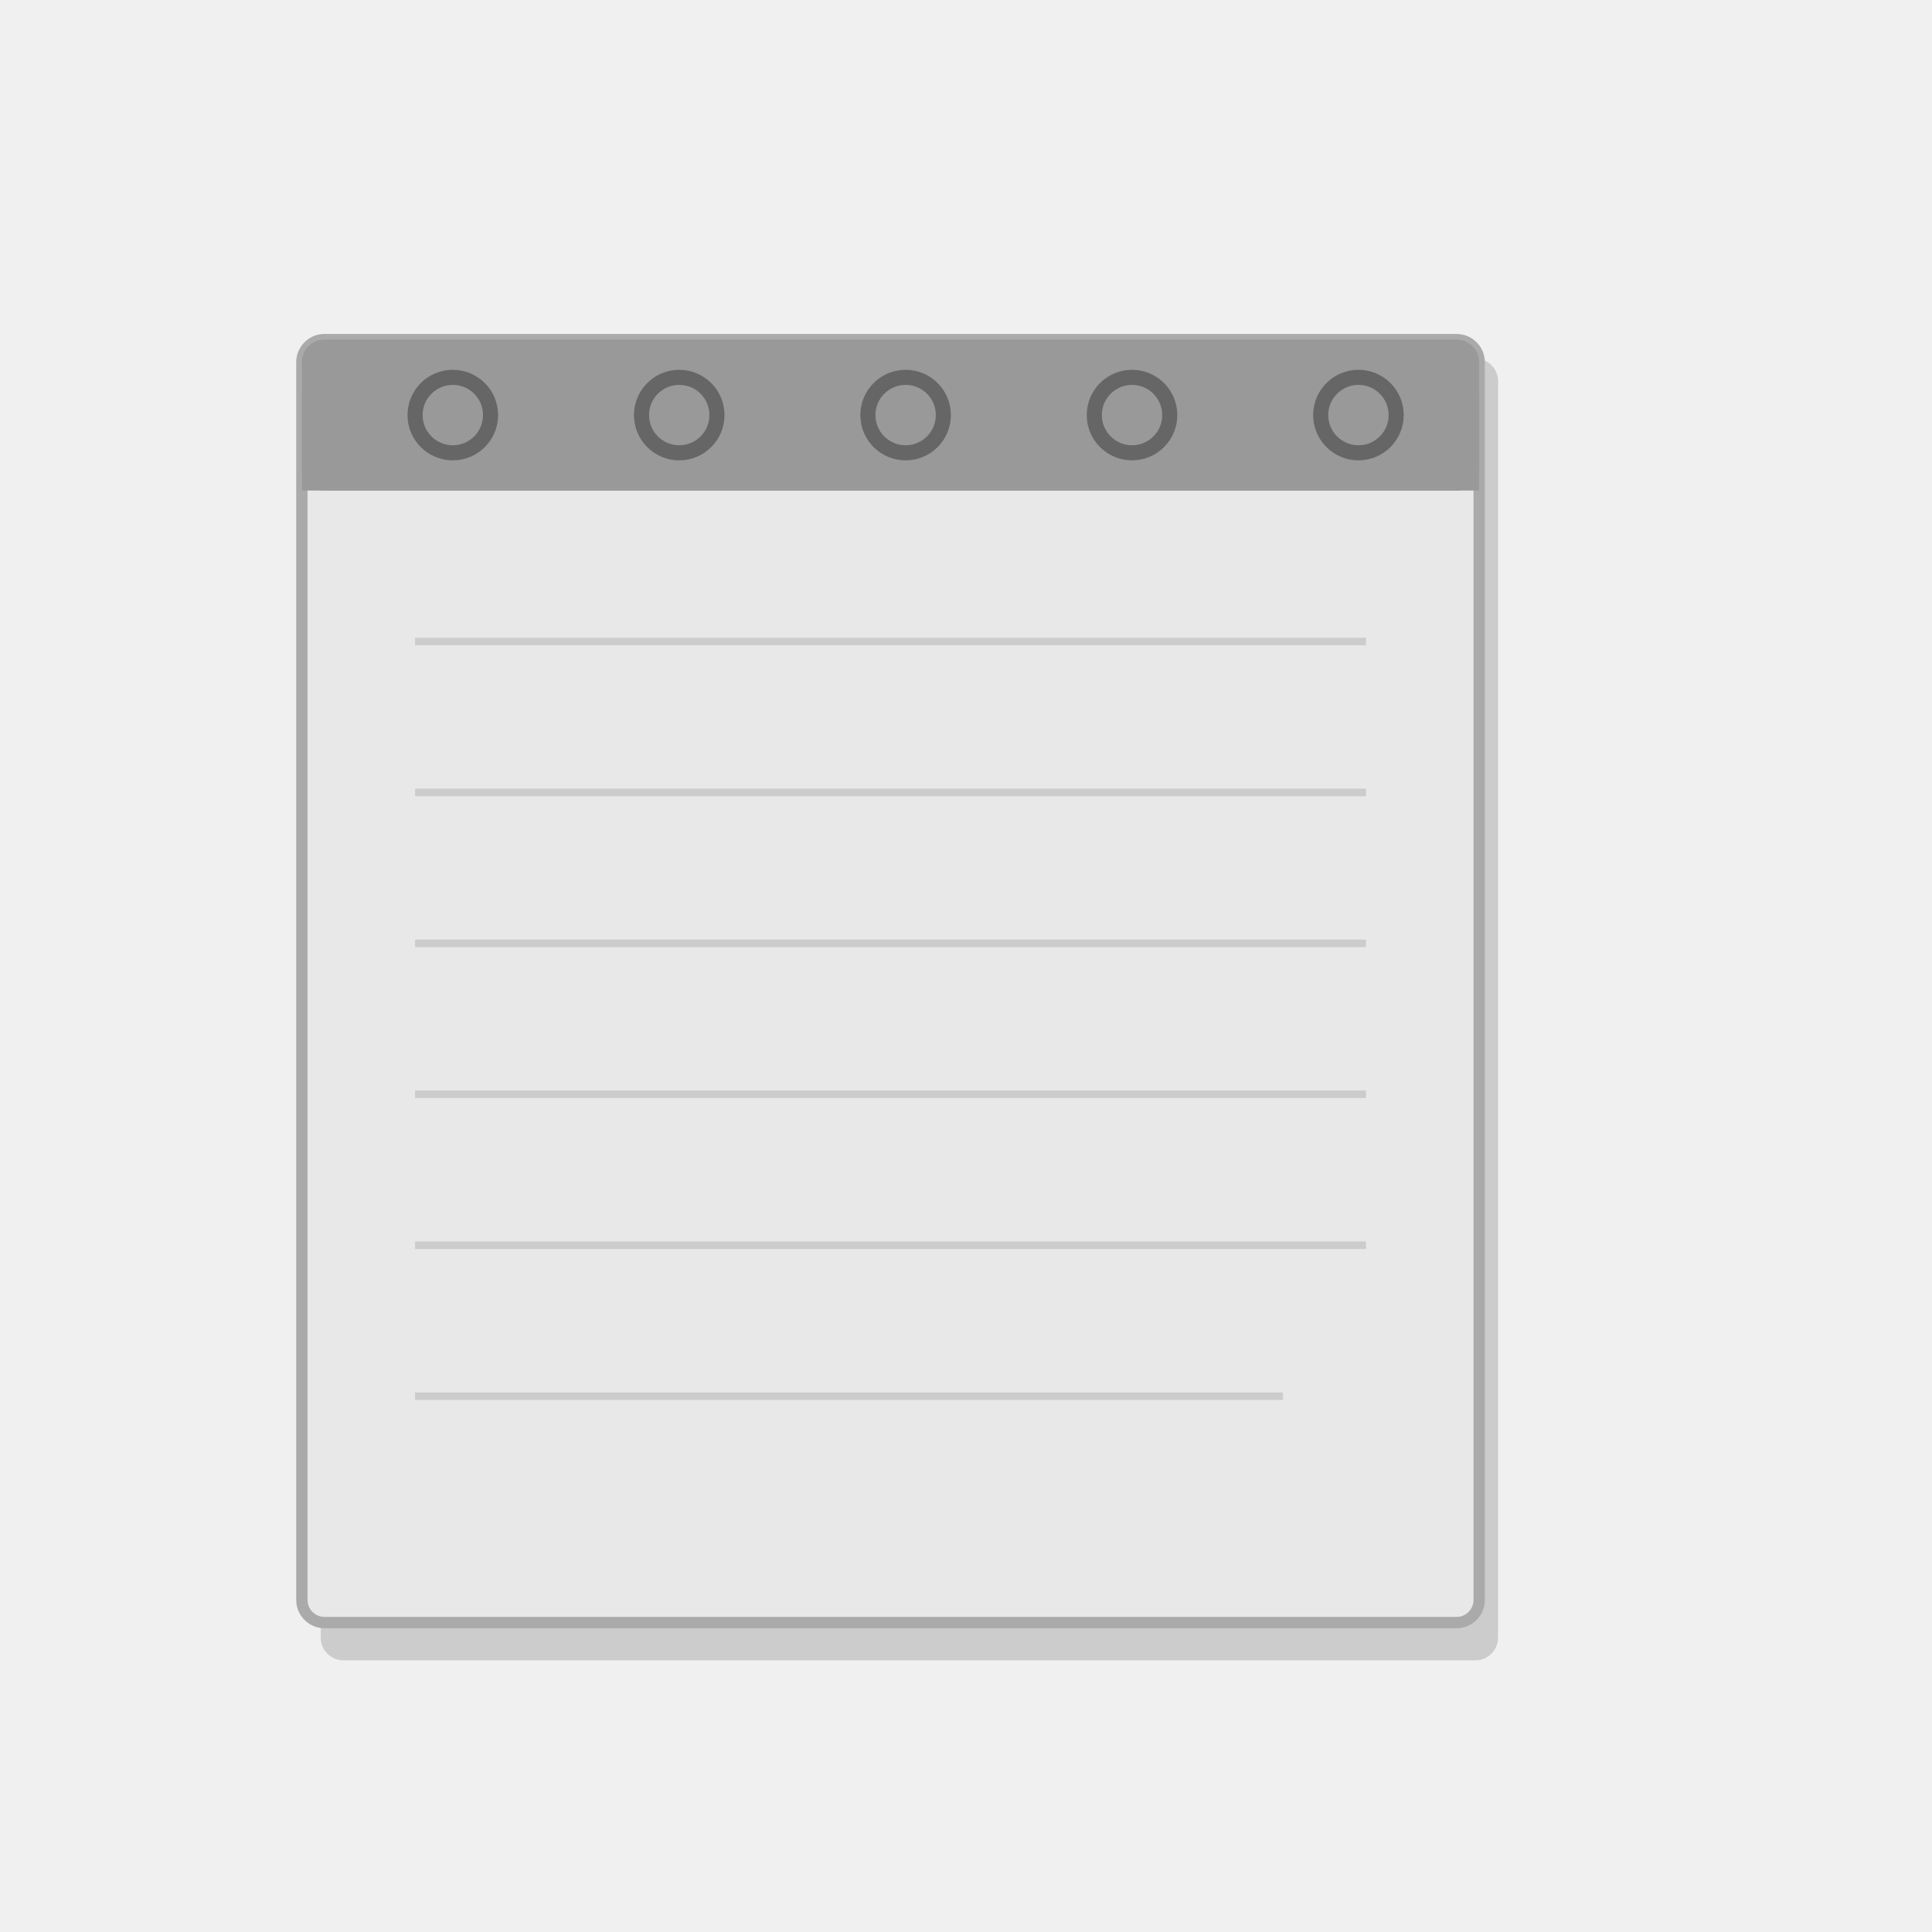
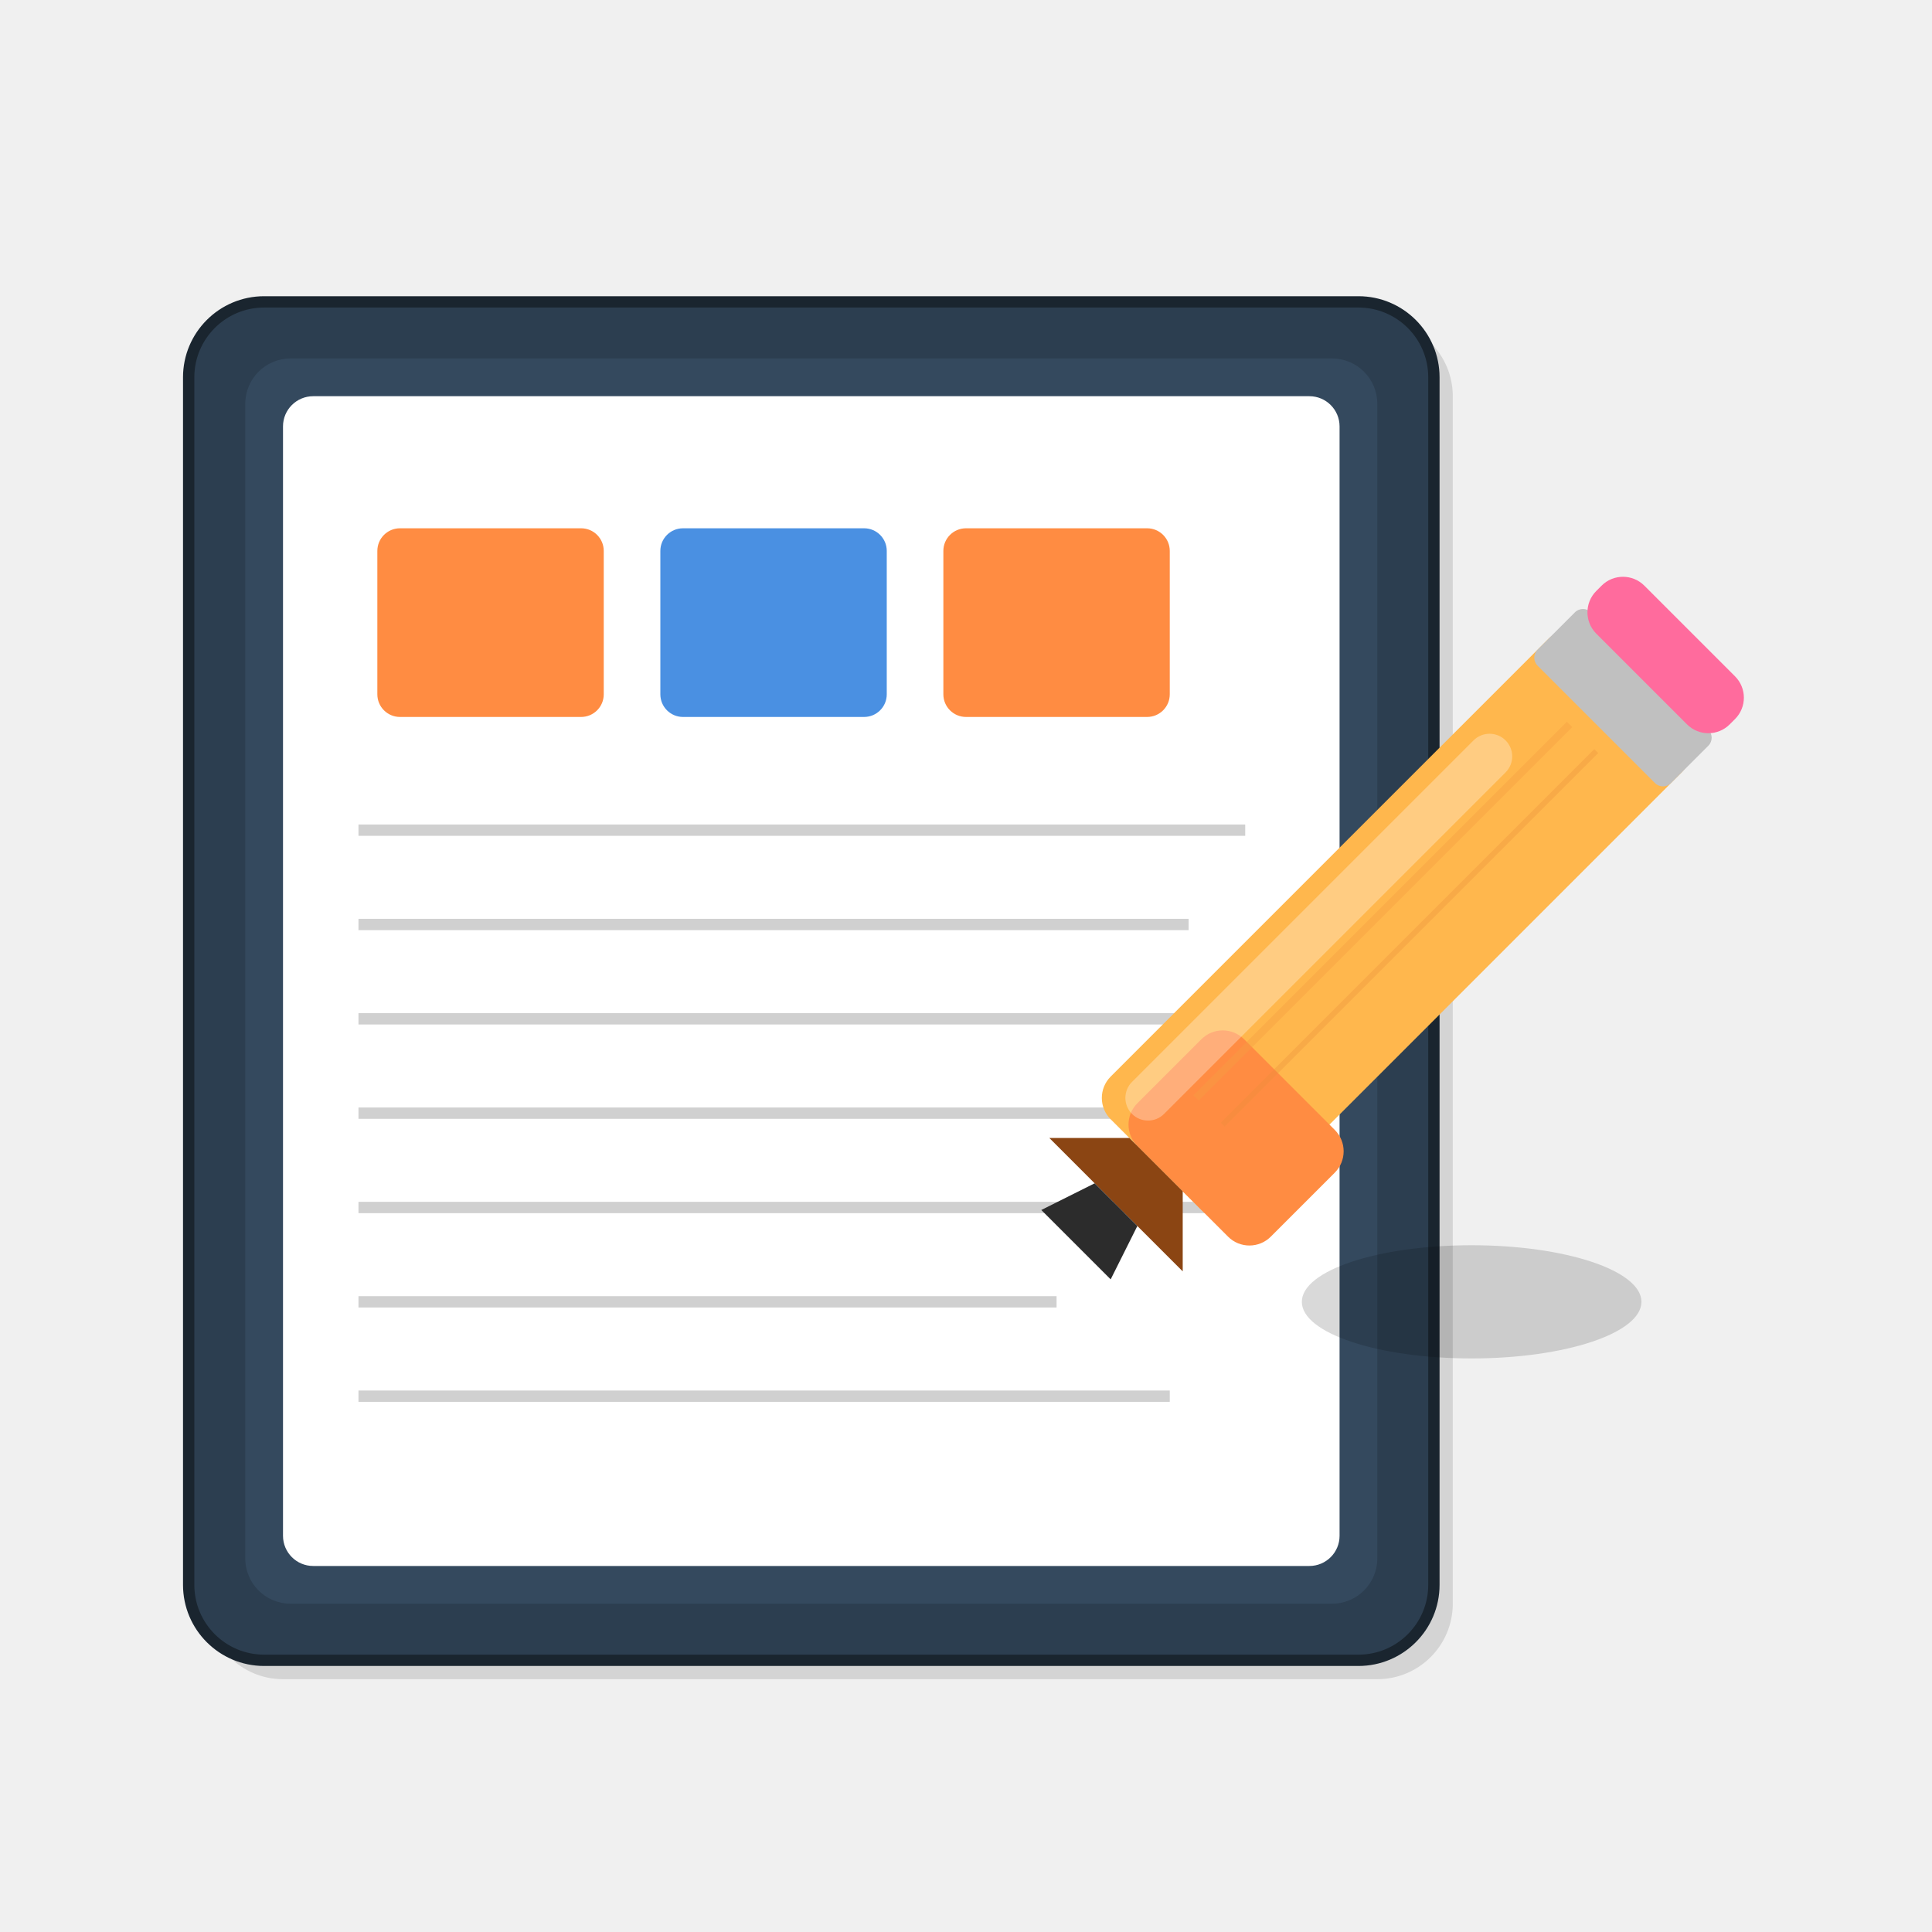
<svg xmlns="http://www.w3.org/2000/svg" width="512" height="512">
-   <rect x="85" y="95" width="312" height="345" rx="6" fill="#000000" opacity="0.15" />
-   <rect x="80" y="90" width="312" height="340" rx="6" fill="#E8E8E8" stroke="#AAAAAA" stroke-width="3" />
-   <rect x="80" y="90" width="312" height="40" rx="6" fill="#999999" />
-   <rect x="80" y="105" width="312" height="25" fill="#999999" />
-   <circle cx="120" cy="110" r="10" fill="none" stroke="#666666" stroke-width="4" />
-   <circle cx="180" cy="110" r="10" fill="none" stroke="#666666" stroke-width="4" />
-   <circle cx="240" cy="110" r="10" fill="none" stroke="#666666" stroke-width="4" />
-   <circle cx="300" cy="110" r="10" fill="none" stroke="#666666" stroke-width="4" />
-   <circle cx="360" cy="110" r="10" fill="none" stroke="#666666" stroke-width="4" />
-   <line x1="110" y1="170" x2="362" y2="170" stroke="#CCCCCC" stroke-width="2" />
-   <line x1="110" y1="210" x2="362" y2="210" stroke="#CCCCCC" stroke-width="2" />
-   <line x1="110" y1="250" x2="362" y2="250" stroke="#CCCCCC" stroke-width="2" />
-   <line x1="110" y1="290" x2="362" y2="290" stroke="#CCCCCC" stroke-width="2" />
-   <line x1="110" y1="330" x2="362" y2="330" stroke="#CCCCCC" stroke-width="2" />
-   <line x1="110" y1="370" x2="340" y2="370" stroke="#CCCCCC" stroke-width="2" />
+   <rect x="55" y="85" width="330" height="360" rx="20" fill="#000000" opacity="0.12" />
+   <rect x="50" y="80" width="330" height="360" rx="20" fill="#2C3E50" stroke="#1A252F" stroke-width="3" />
+   <rect x="65" y="95" width="300" height="330" rx="12" fill="#34495E" />
+   <rect x="75" y="105" width="280" height="310" rx="8" fill="#FFFFFF" />
+   <rect x="100" y="140" width="60" height="50" rx="6" fill="#FF8C42" />
+   <rect x="175" y="140" width="60" height="50" rx="6" fill="#4A90E2" />
+   <rect x="250" y="140" width="60" height="50" rx="6" fill="#FF8C42" />
+   <line x1="95" y1="220" x2="330" y2="220" stroke="#D0D0D0" stroke-width="3" />
+   <line x1="95" y1="245" x2="315" y2="245" stroke="#D0D0D0" stroke-width="3" />
+   <line x1="95" y1="270" x2="330" y2="270" stroke="#D0D0D0" stroke-width="3" />
+   <line x1="95" y1="295" x2="300" y2="295" stroke="#D0D0D0" stroke-width="3" />
+   <line x1="95" y1="320" x2="330" y2="320" stroke="#D0D0D0" stroke-width="3" />
+   <line x1="95" y1="345" x2="280" y2="345" stroke="#D0D0D0" stroke-width="3" />
+   <line x1="95" y1="370" x2="310" y2="370" stroke="#D0D0D0" stroke-width="3" />
+   <ellipse cx="390" cy="345" rx="45" ry="15" fill="#000000" opacity="0.15" />
+   <rect x="280" y="220" width="180" height="50" rx="8" fill="#FFB74D" transform="rotate(-45 370 245)" />
+   <rect x="280" y="230" width="40" height="50" rx="8" fill="#FF8C42" transform="rotate(-45 370 245)" />
+   <rect x="445" y="220" width="20" height="50" rx="3" fill="#C0C0C0" transform="rotate(-45 370 245)" />
+   <rect x="462" y="220" width="18" height="50" rx="8" fill="#FF6B9D" transform="rotate(-45 370 245)" />
+   <line x1="300" y1="240" x2="440" y2="240" stroke="#F59E42" stroke-width="2" opacity="0.4" transform="rotate(-45 370 245)" />
+   <line x1="300" y1="250" x2="440" y2="250" stroke="#E88E3A" stroke-width="1.5" opacity="0.3" transform="rotate(-45 370 245)" />
+   <polygon points="265,220 280,235 280,255 265,270" fill="#8B4513" transform="rotate(-45 370 245)" />
+   <polygon points="250,232 265,237 265,253 250,258" fill="#2C2C2C" transform="rotate(-45 370 245)" />
+   <rect x="285" y="225" width="140" height="12" rx="6" fill="#FFFFFF" opacity="0.3" transform="rotate(-45 370 245)" />
</svg>
